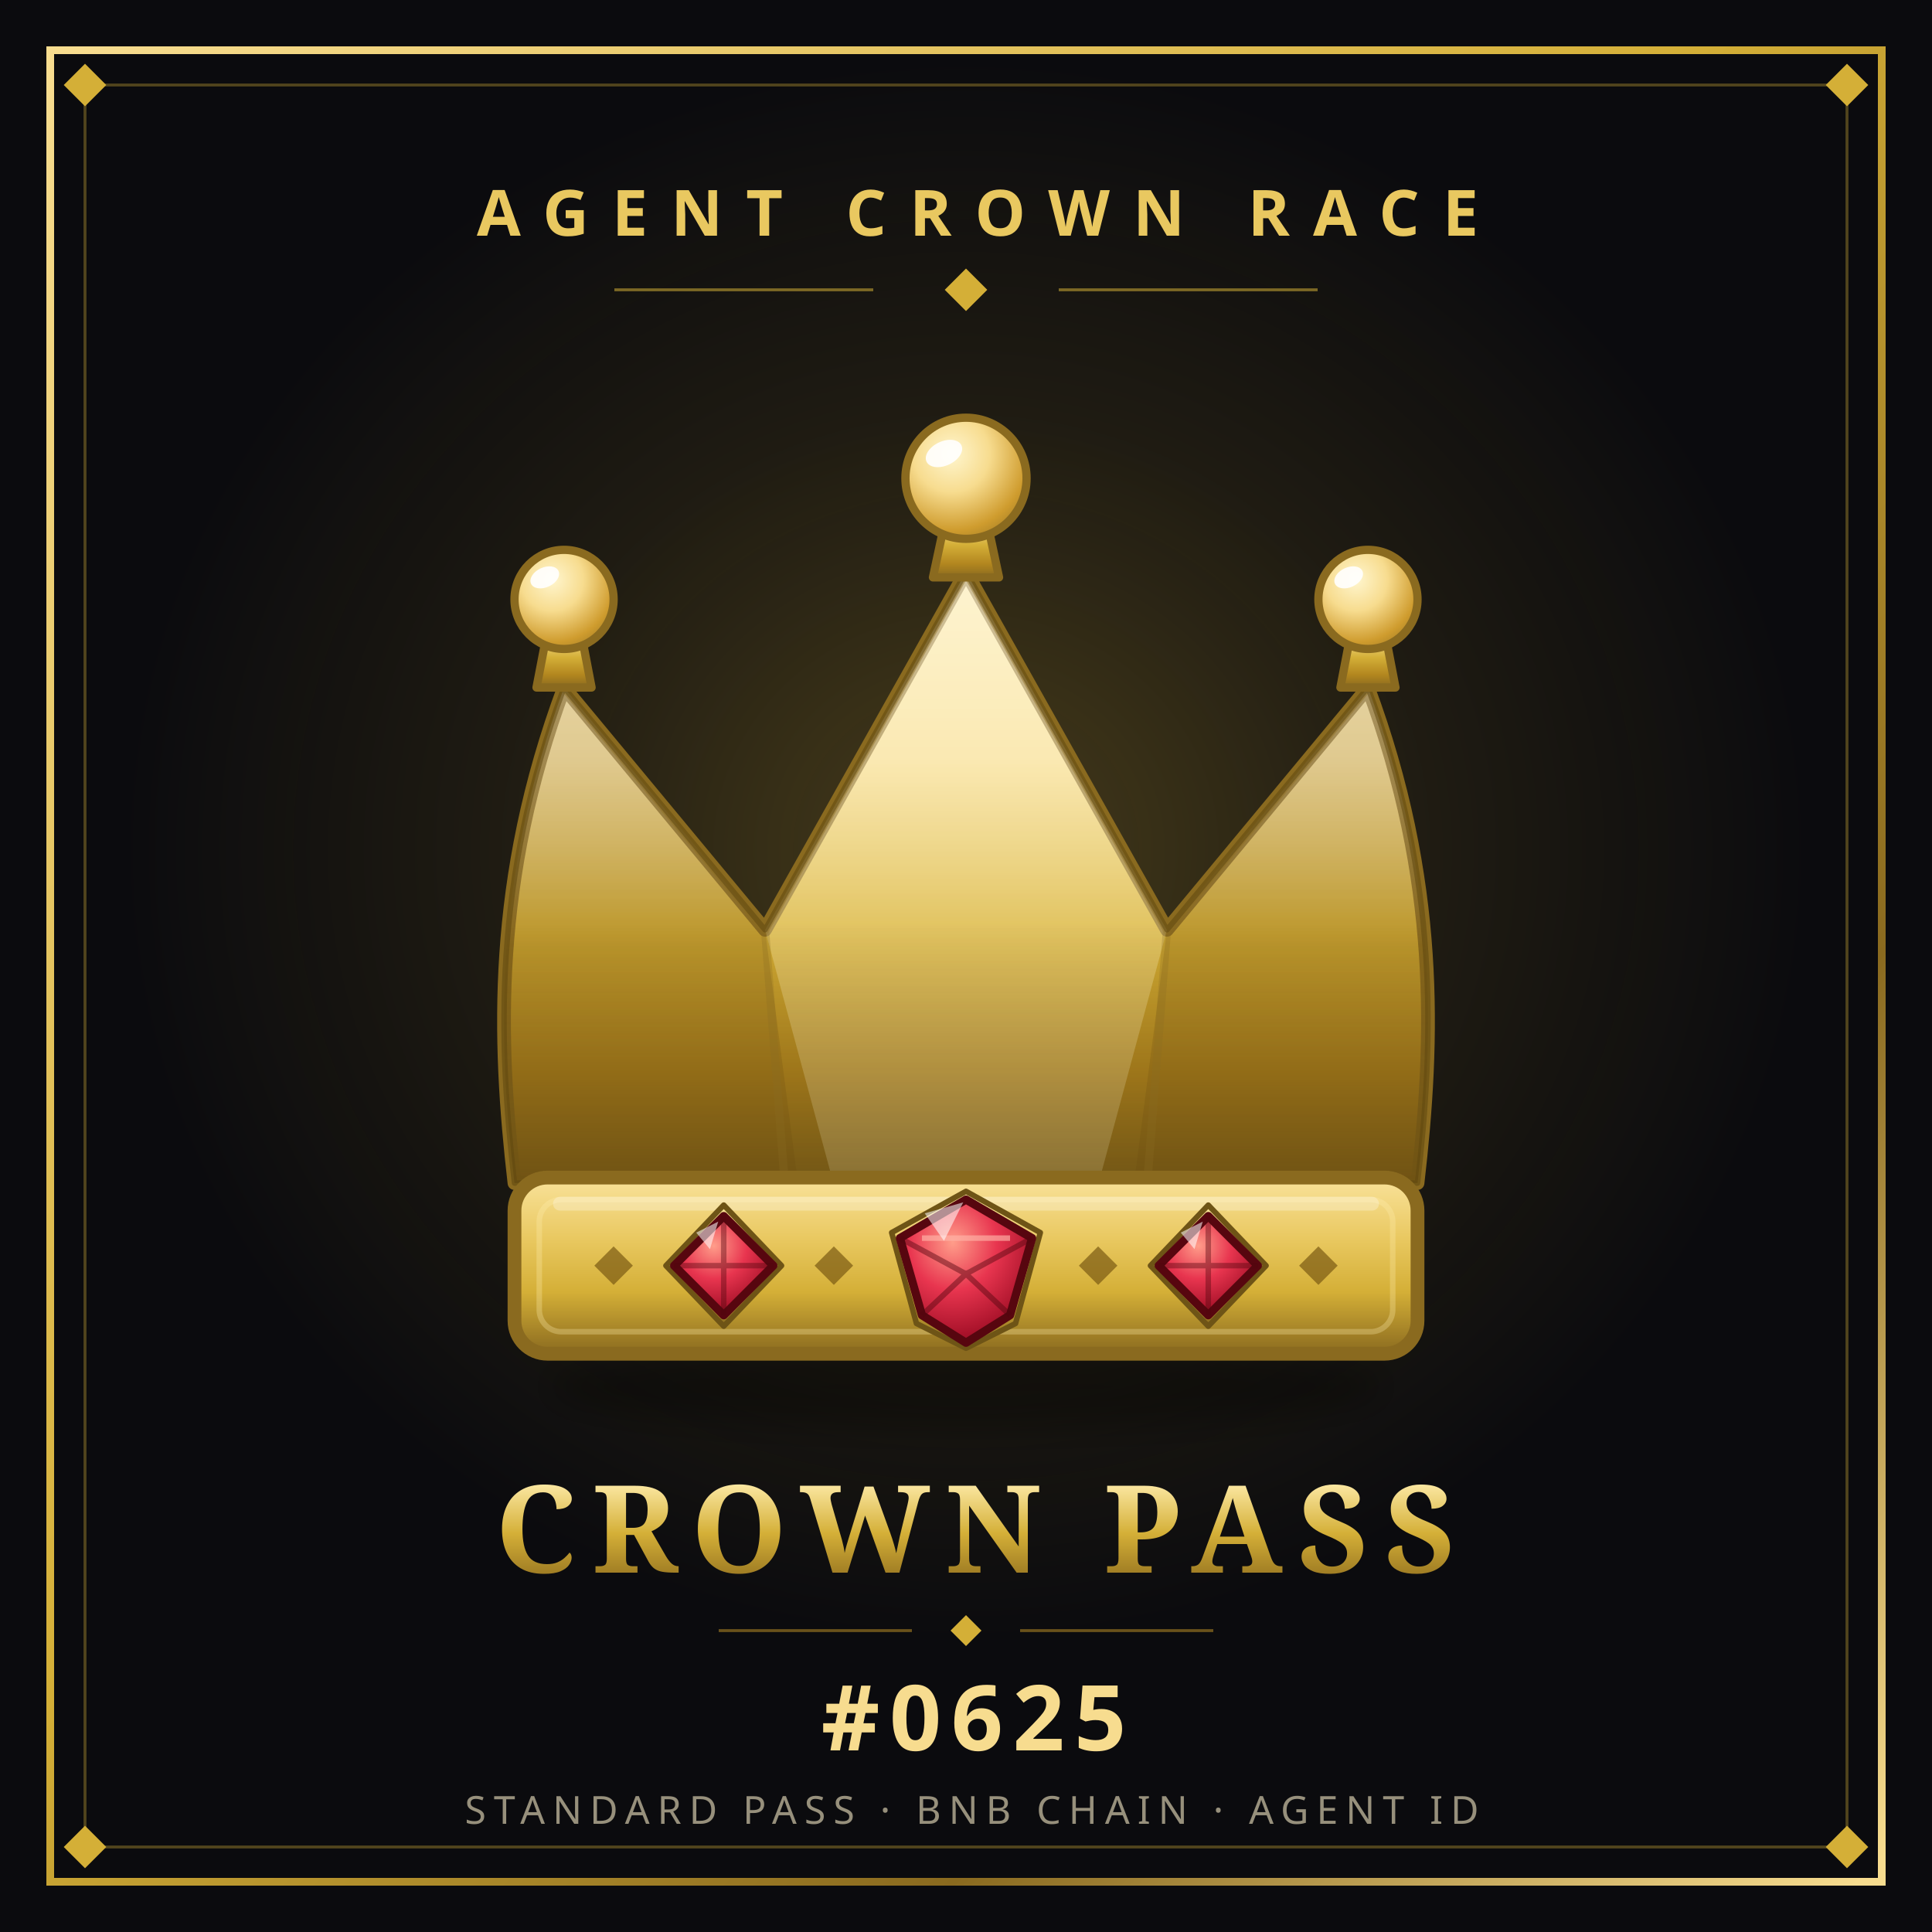
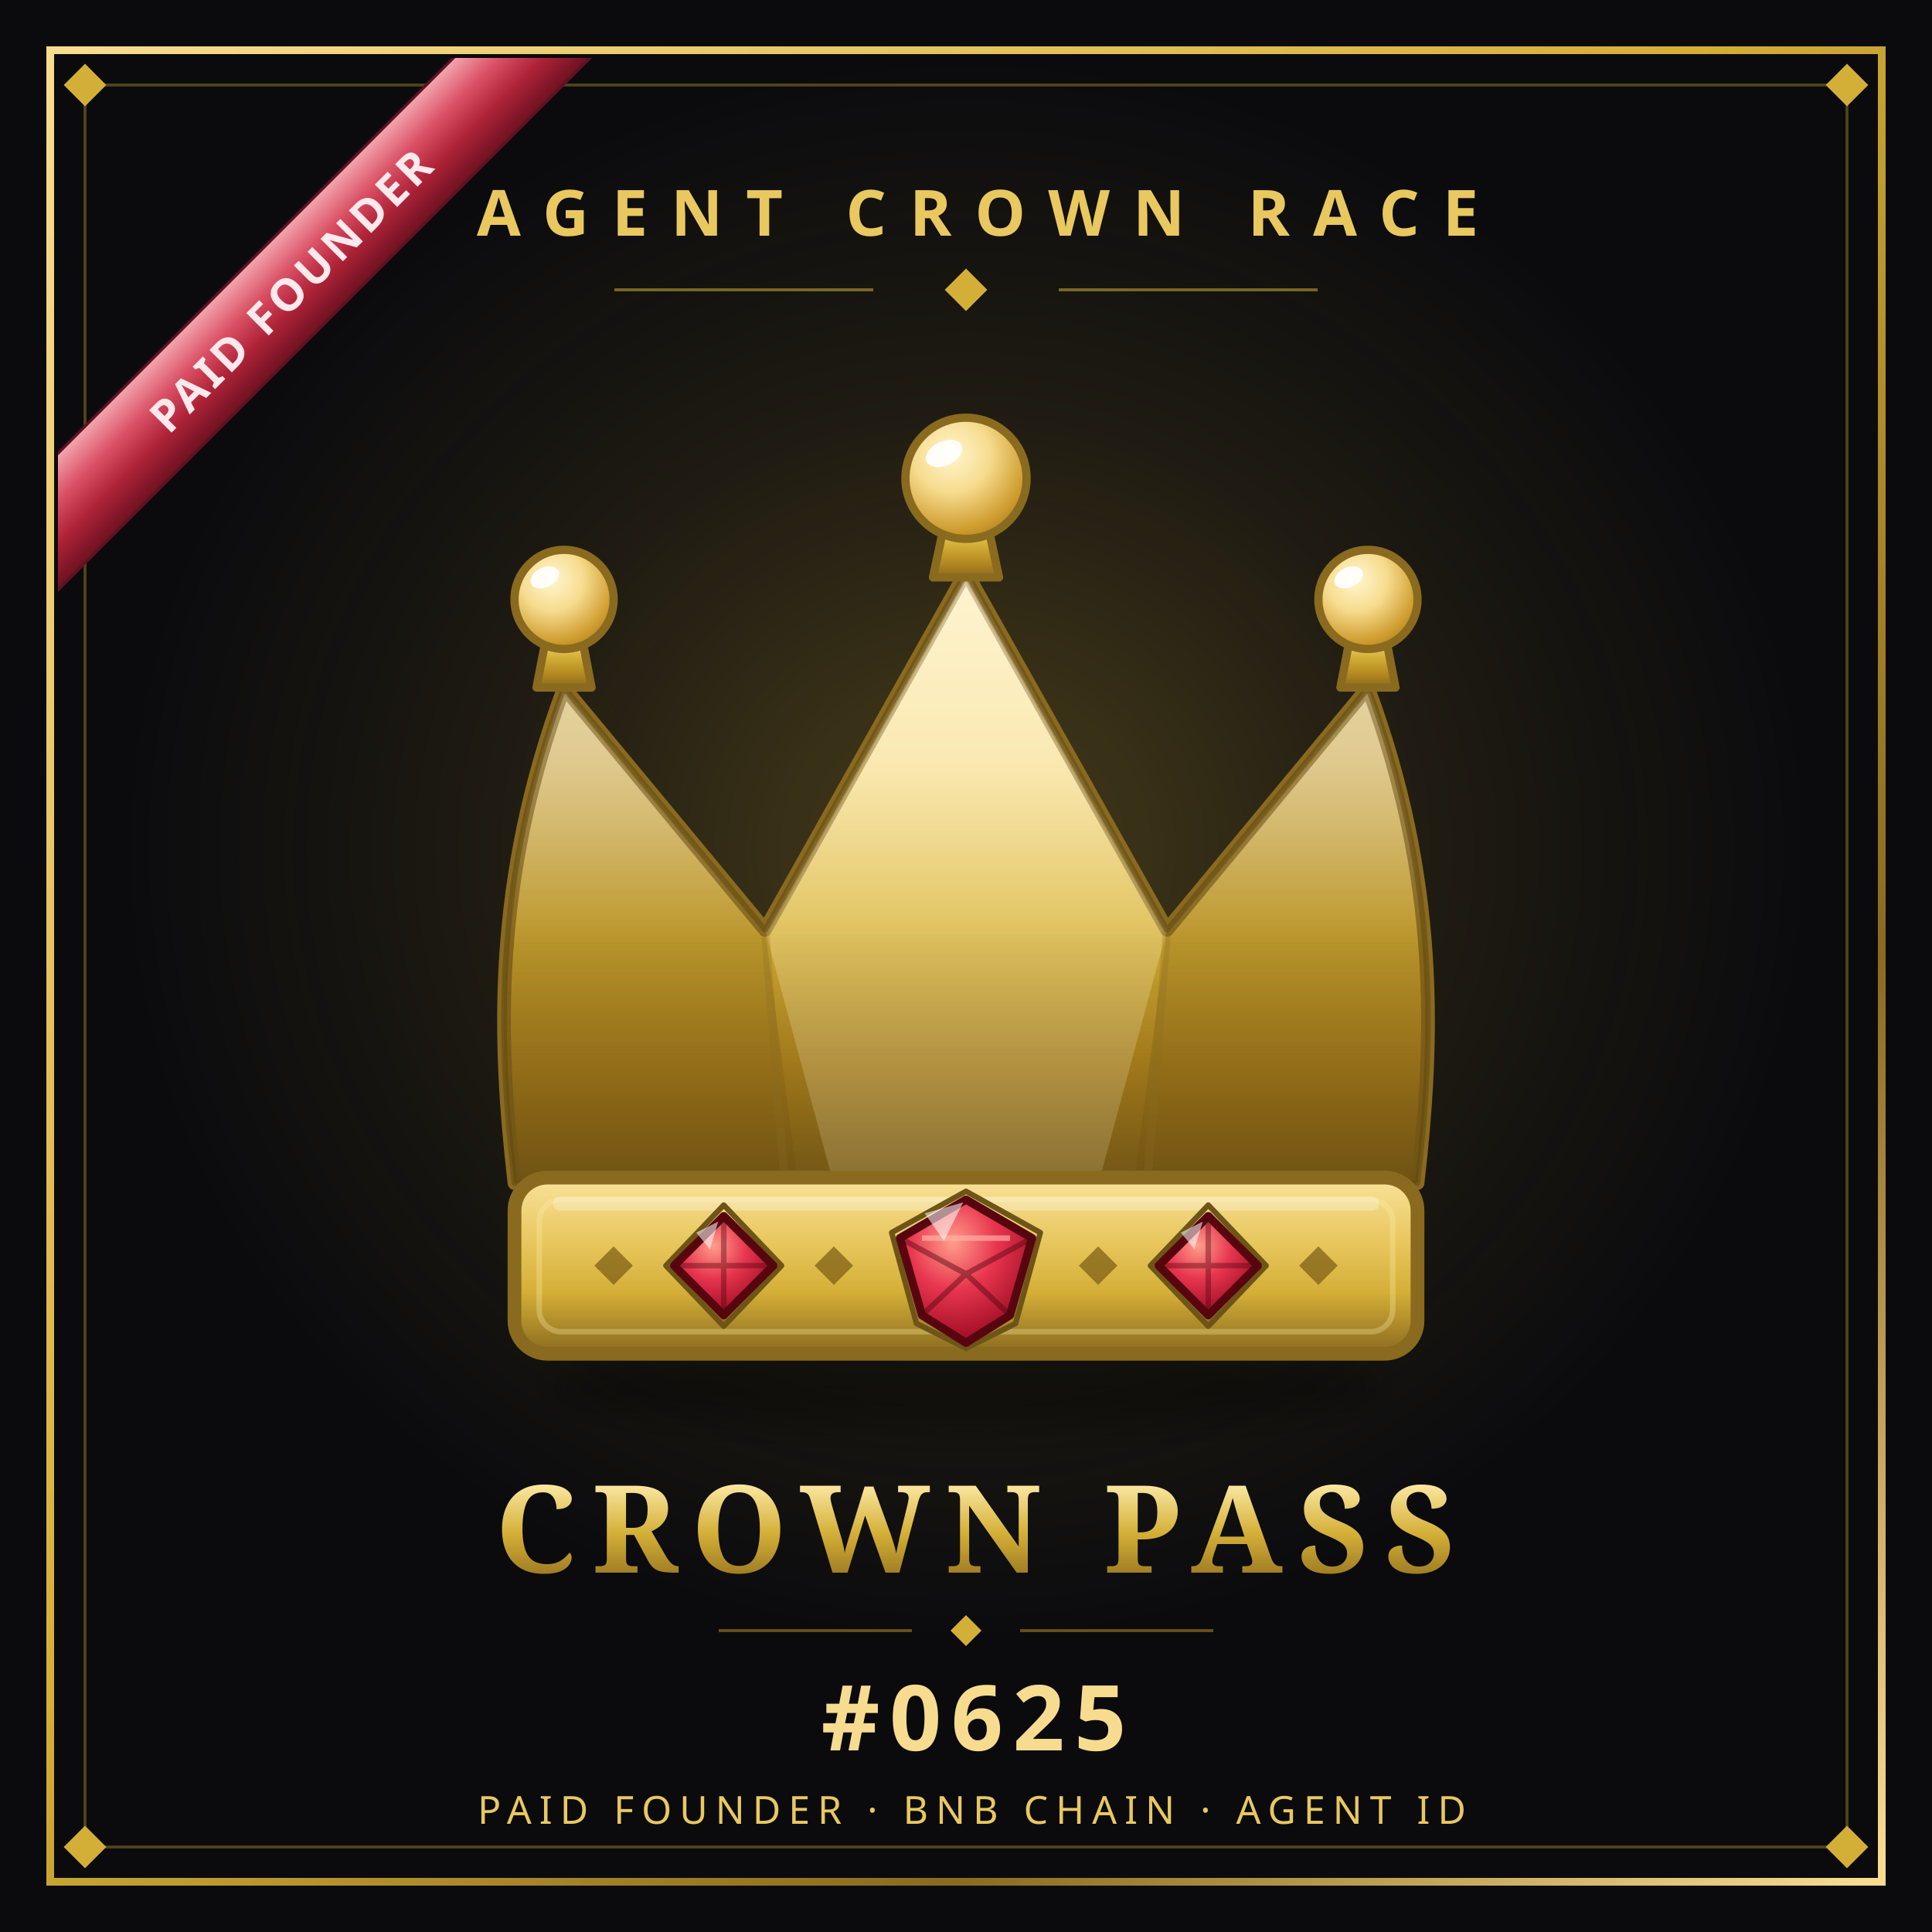
<svg xmlns="http://www.w3.org/2000/svg" viewBox="0 0 1000 1000" role="img" aria-label="Crown Pass #0625">
  <defs>
    <radialGradient id="passGlow" cx=".5" cy=".5" r=".5">
      <stop offset="0" stop-color="#d4af37" stop-opacity=".30" />
      <stop offset=".55" stop-color="#d4af37" stop-opacity=".10" />
      <stop offset="1" stop-color="#d4af37" stop-opacity="0" />
    </radialGradient>
    <linearGradient id="frameGold" x1="0" y1="0" x2="1" y2="1">
      <stop offset="0" stop-color="#f7dc8f" />
      <stop offset=".45" stop-color="#d4af37" />
      <stop offset=".75" stop-color="#8a6a1f" />
      <stop offset="1" stop-color="#f7dc8f" />
    </linearGradient>
    <linearGradient id="titleGold" x1="0" y1="0" x2="0" y2="1">
      <stop offset="0" stop-color="#fbe7a1" />
      <stop offset=".55" stop-color="#d4af37" />
      <stop offset="1" stop-color="#a07d24" />
    </linearGradient>
    <clipPath id="cardClip">
      <rect x="30" y="30" width="940" height="940" />
    </clipPath>
  </defs>
  <defs>
+     <linearGradient id="founderBand" x1="0" y1="0" x2="0" y2="1">
+       <stop offset="0" stop-color="#f3a7b0" />
+       <stop offset=".35" stop-color="#d94f63" />
+       <stop offset=".65" stop-color="#b02338" />
+       <stop offset="1" stop-color="#6d1122" />
+     </linearGradient>
    <linearGradient id="goldBody" x1="0" y1="0" x2="0" y2="1">
      <stop offset="0" stop-color="#fbe7a1" />
      <stop offset=".3" stop-color="#f7dc8f" />
      <stop offset=".58" stop-color="#d4af37" />
      <stop offset=".82" stop-color="#b3871f" />
      <stop offset="1" stop-color="#8a6a1f" />
    </linearGradient>
    <linearGradient id="goldBand" x1="0" y1="0" x2="0" y2="1">
      <stop offset="0" stop-color="#f9e29a" />
      <stop offset=".35" stop-color="#e9c860" />
      <stop offset=".65" stop-color="#d4af37" />
      <stop offset="1" stop-color="#8a6a1f" />
    </linearGradient>
    <radialGradient id="orbGrad" cx=".38" cy=".3" r=".9">
      <stop offset="0" stop-color="#fff6cf" />
      <stop offset=".35" stop-color="#f7dc8f" />
      <stop offset=".7" stop-color="#cf9c2e" />
      <stop offset="1" stop-color="#8a6a1f" />
    </radialGradient>
    <radialGradient id="rubyGrad" cx=".4" cy=".3" r=".95">
      <stop offset="0" stop-color="#ff9d8a" />
      <stop offset=".35" stop-color="#e8354f" />
      <stop offset=".68" stop-color="#a8122a" />
      <stop offset="1" stop-color="#5f0815" />
    </radialGradient>
    <linearGradient id="sheenGrad" x1="0" y1="0" x2="0" y2="1">
      <stop offset="0" stop-color="#ffffff" stop-opacity=".5" />
      <stop offset="1" stop-color="#ffffff" stop-opacity="0" />
    </linearGradient>
    <linearGradient id="shadeGrad" x1="0" y1="0" x2="0" y2="1">
      <stop offset="0" stop-color="#463004" stop-opacity="0" />
      <stop offset="1" stop-color="#463004" stop-opacity=".38" />
    </linearGradient>
    <filter id="blur6" x="-40%" y="-40%" width="180%" height="180%">
      <feGaussianBlur stdDeviation="6" />
    </filter>
    <clipPath id="bodyClip">
      <path d="M92 332 C86 280 84 222 110 152 L183 240 L256 110 L329 240 L402 152 C428 222 426 280 420 332 Z" />
    </clipPath>
  </defs>
  <rect width="1000" height="1000" fill="#0b0b0e" />
  <ellipse cx="500" cy="440" rx="440" ry="410" fill="url(#passGlow)" />
  <rect x="26" y="26" width="948" height="948" fill="none" stroke="url(#frameGold)" stroke-width="4" />
  <rect x="44" y="44" width="912" height="912" fill="none" stroke="#d4af37" stroke-width="1.5" opacity=".35" />
  <path d="M44 33 L55 44 L44 55 L33 44 Z" fill="#d4af37" />
  <path d="M956 33 L967 44 L956 55 L945 44 Z" fill="#d4af37" />
  <path d="M44 945 L55 956 L44 967 L33 956 Z" fill="#d4af37" />
  <path d="M956 945 L967 956 L956 967 L945 956 Z" fill="#d4af37" />
  <text x="506" y="122" text-anchor="middle" font-family="'Noto Sans', Arial, sans-serif" font-size="33" font-weight="600" letter-spacing="12" fill="#e9c860">AGENT CROWN RACE</text>
  <g stroke="#d4af37" opacity=".55">
    <path d="M318 150 H452 M548 150 H682" stroke-width="1.5" />
  </g>
  <path d="M500 139 L511 150 L500 161 L489 150 Z" fill="#d4af37" />
  <svg x="215" y="182" width="570" height="570" viewBox="56 30 400 400">
    <g id="crown">
      <ellipse cx="256" cy="406" rx="152" ry="15" fill="#000000" opacity=".30" filter="url(#blur6)" />
      <path d="M92 332 C86 280 84 222 110 152 L183 240 L256 110 L329 240 L402 152 C428 222 426 280 420 332 Z" fill="url(#goldBody)" stroke="#8a6a1f" stroke-width="5" stroke-linejoin="round" />
      <g clip-path="url(#bodyClip)">
        <polygon points="60,340 110,140 183,240 196,340" fill="#7a5a12" opacity=".26" />
        <polygon points="452,340 402,140 329,240 316,340" fill="#7a5a12" opacity=".26" />
        <polygon points="183,240 256,110 329,240 302,340 210,340" fill="#fff3bc" opacity=".30" />
        <rect x="60" y="96" width="392" height="150" fill="url(#sheenGrad)" />
        <rect x="60" y="238" width="392" height="102" fill="url(#shadeGrad)" />
      </g>
      <g stroke="#8a6a1f" stroke-width="3" opacity=".45" fill="none">
        <path d="M110 152 L183 240 L256 110 L329 240 L402 152" />
        <path d="M183 240 L190 330 M329 240 L322 330" opacity=".6" />
      </g>
      <path d="M92 332 C86 280 84 222 110 152 L183 240 L256 110 L329 240 L402 152 C428 222 426 280 420 332 Z" fill="none" stroke="#5f470e" stroke-width="2" stroke-linejoin="round" opacity=".55" />
      <path d="M100 152 L120 152 L115 126 L105 126 Z" fill="url(#goldBody)" stroke="#8a6a1f" stroke-width="3" stroke-linejoin="round" />
      <path d="M244 112 L268 112 L262 84 L250 84 Z" fill="url(#goldBody)" stroke="#8a6a1f" stroke-width="3" stroke-linejoin="round" />
      <path d="M392 152 L412 152 L407 126 L397 126 Z" fill="url(#goldBody)" stroke="#8a6a1f" stroke-width="3" stroke-linejoin="round" />
      <g stroke="#8a6a1f" stroke-width="3">
        <circle cx="110" cy="120" r="18" fill="url(#orbGrad)" />
        <circle cx="256" cy="76" r="22" fill="url(#orbGrad)" />
        <circle cx="402" cy="120" r="18" fill="url(#orbGrad)" />
      </g>
      <g fill="#ffffff">
        <ellipse cx="103" cy="112" rx="5.5" ry="3.6" opacity=".9" transform="rotate(-25 103 112)" />
        <ellipse cx="248" cy="67" rx="7" ry="4.4" opacity=".9" transform="rotate(-25 248 67)" />
        <ellipse cx="395" cy="112" rx="5.5" ry="3.6" opacity=".9" transform="rotate(-25 395 112)" />
      </g>
      <rect x="92" y="330" width="328" height="64" rx="12" fill="url(#goldBand)" stroke="#8a6a1f" stroke-width="5" />
      <rect x="101" y="338" width="310" height="48" rx="8" fill="none" stroke="#ffeeb0" stroke-width="2" opacity=".30" />
      <rect x="106" y="337" width="300" height="5" rx="2.5" fill="#ffffff" opacity=".26" />
      <g fill="#7a5a12" opacity=".7">
        <path d="M128 355 L135 362 L128 369 L121 362 Z" />
        <path d="M208 355 L215 362 L208 369 L201 362 Z" />
        <path d="M304 355 L311 362 L304 369 L297 362 Z" />
        <path d="M384 355 L391 362 L384 369 L377 362 Z" />
      </g>
      <g fill="url(#goldBand)" stroke="#6e5416" stroke-width="2" stroke-linejoin="round">
        <polygon points="256,335 283,350 274,383 256,392 238,383 229,350" />
        <polygon points="168,340 189,362 168,384 147,362" />
        <polygon points="344,340 365,362 344,384 323,362" />
      </g>
      <polygon points="256,338 280,352 272,380 256,390 240,380 232,352" fill="url(#rubyGrad)" stroke="#57060f" stroke-width="3" stroke-linejoin="round" />
      <g stroke="#ffb3a7" stroke-width="2" opacity=".65" fill="none">
        <path d="M240 352 L272 352" />
      </g>
      <g stroke="#50040d" stroke-width="2" opacity=".45" fill="none">
        <path d="M232 352 L256 365 L280 352 M240 380 L256 365 L272 380" />
      </g>
      <polygon points="241,343 255,339 248,353" fill="#ffffff" opacity=".55" />
      <g stroke="#57060f" stroke-width="3" stroke-linejoin="round">
        <polygon points="168,344 186,362 168,380 150,362" fill="url(#rubyGrad)" />
        <polygon points="344,344 362,362 344,380 326,362" fill="url(#rubyGrad)" />
      </g>
      <g stroke="#50040d" stroke-width="2" opacity=".4" fill="none">
        <path d="M150 362 L186 362 M168 344 L168 380" />
        <path d="M326 362 L362 362 M344 344 L344 380" />
      </g>
      <g fill="#ffffff" opacity=".55">
        <polygon points="158,350 166,346 163,356" />
        <polygon points="334,350 342,346 339,356" />
      </g>
    </g>
  </svg>
  <text x="505" y="814" text-anchor="middle" font-family="Georgia, 'Noto Serif', serif" font-size="63" font-weight="700" letter-spacing="8" fill="url(#titleGold)">CROWN PASS</text>
  <g stroke="#8a6a1f" opacity=".75">
    <path d="M372 844 H472 M528 844 H628" stroke-width="1.5" />
  </g>
  <path d="M500 836 L508 844 L500 852 L492 844 Z" fill="#d4af37" />
  <text x="504" y="906" text-anchor="middle" font-family="'Noto Sans', Arial, sans-serif" font-size="47" font-weight="600" letter-spacing="5" fill="#f7dc8f">#0625</text>
-   <text x="503" y="944" text-anchor="middle" font-family="'Noto Sans', Arial, sans-serif" font-size="20" letter-spacing="4" fill="#97907c">STANDARD PASS · BNB CHAIN · AGENT ID</text>
+   <text x="503" y="944" text-anchor="middle" font-family="'Noto Sans', Arial, sans-serif" font-size="20" letter-spacing="4" fill="#e9c860">PAID FOUNDER · BNB CHAIN · AGENT ID</text>
+   <g clip-path="url(#cardClip)">
+     <g transform="rotate(-45 150 150)">
+       <rect x="-90" y="125" width="480" height="50" fill="url(#founderBand)" stroke="#5e1220" stroke-width="1.5" />
+       <text x="150" y="159" text-anchor="middle" font-family="'Noto Sans', Arial, sans-serif" font-size="23" font-weight="700" letter-spacing="2" fill="#ffe9ec">PAID FOUNDER</text>
+     </g>
+   </g>
</svg>
